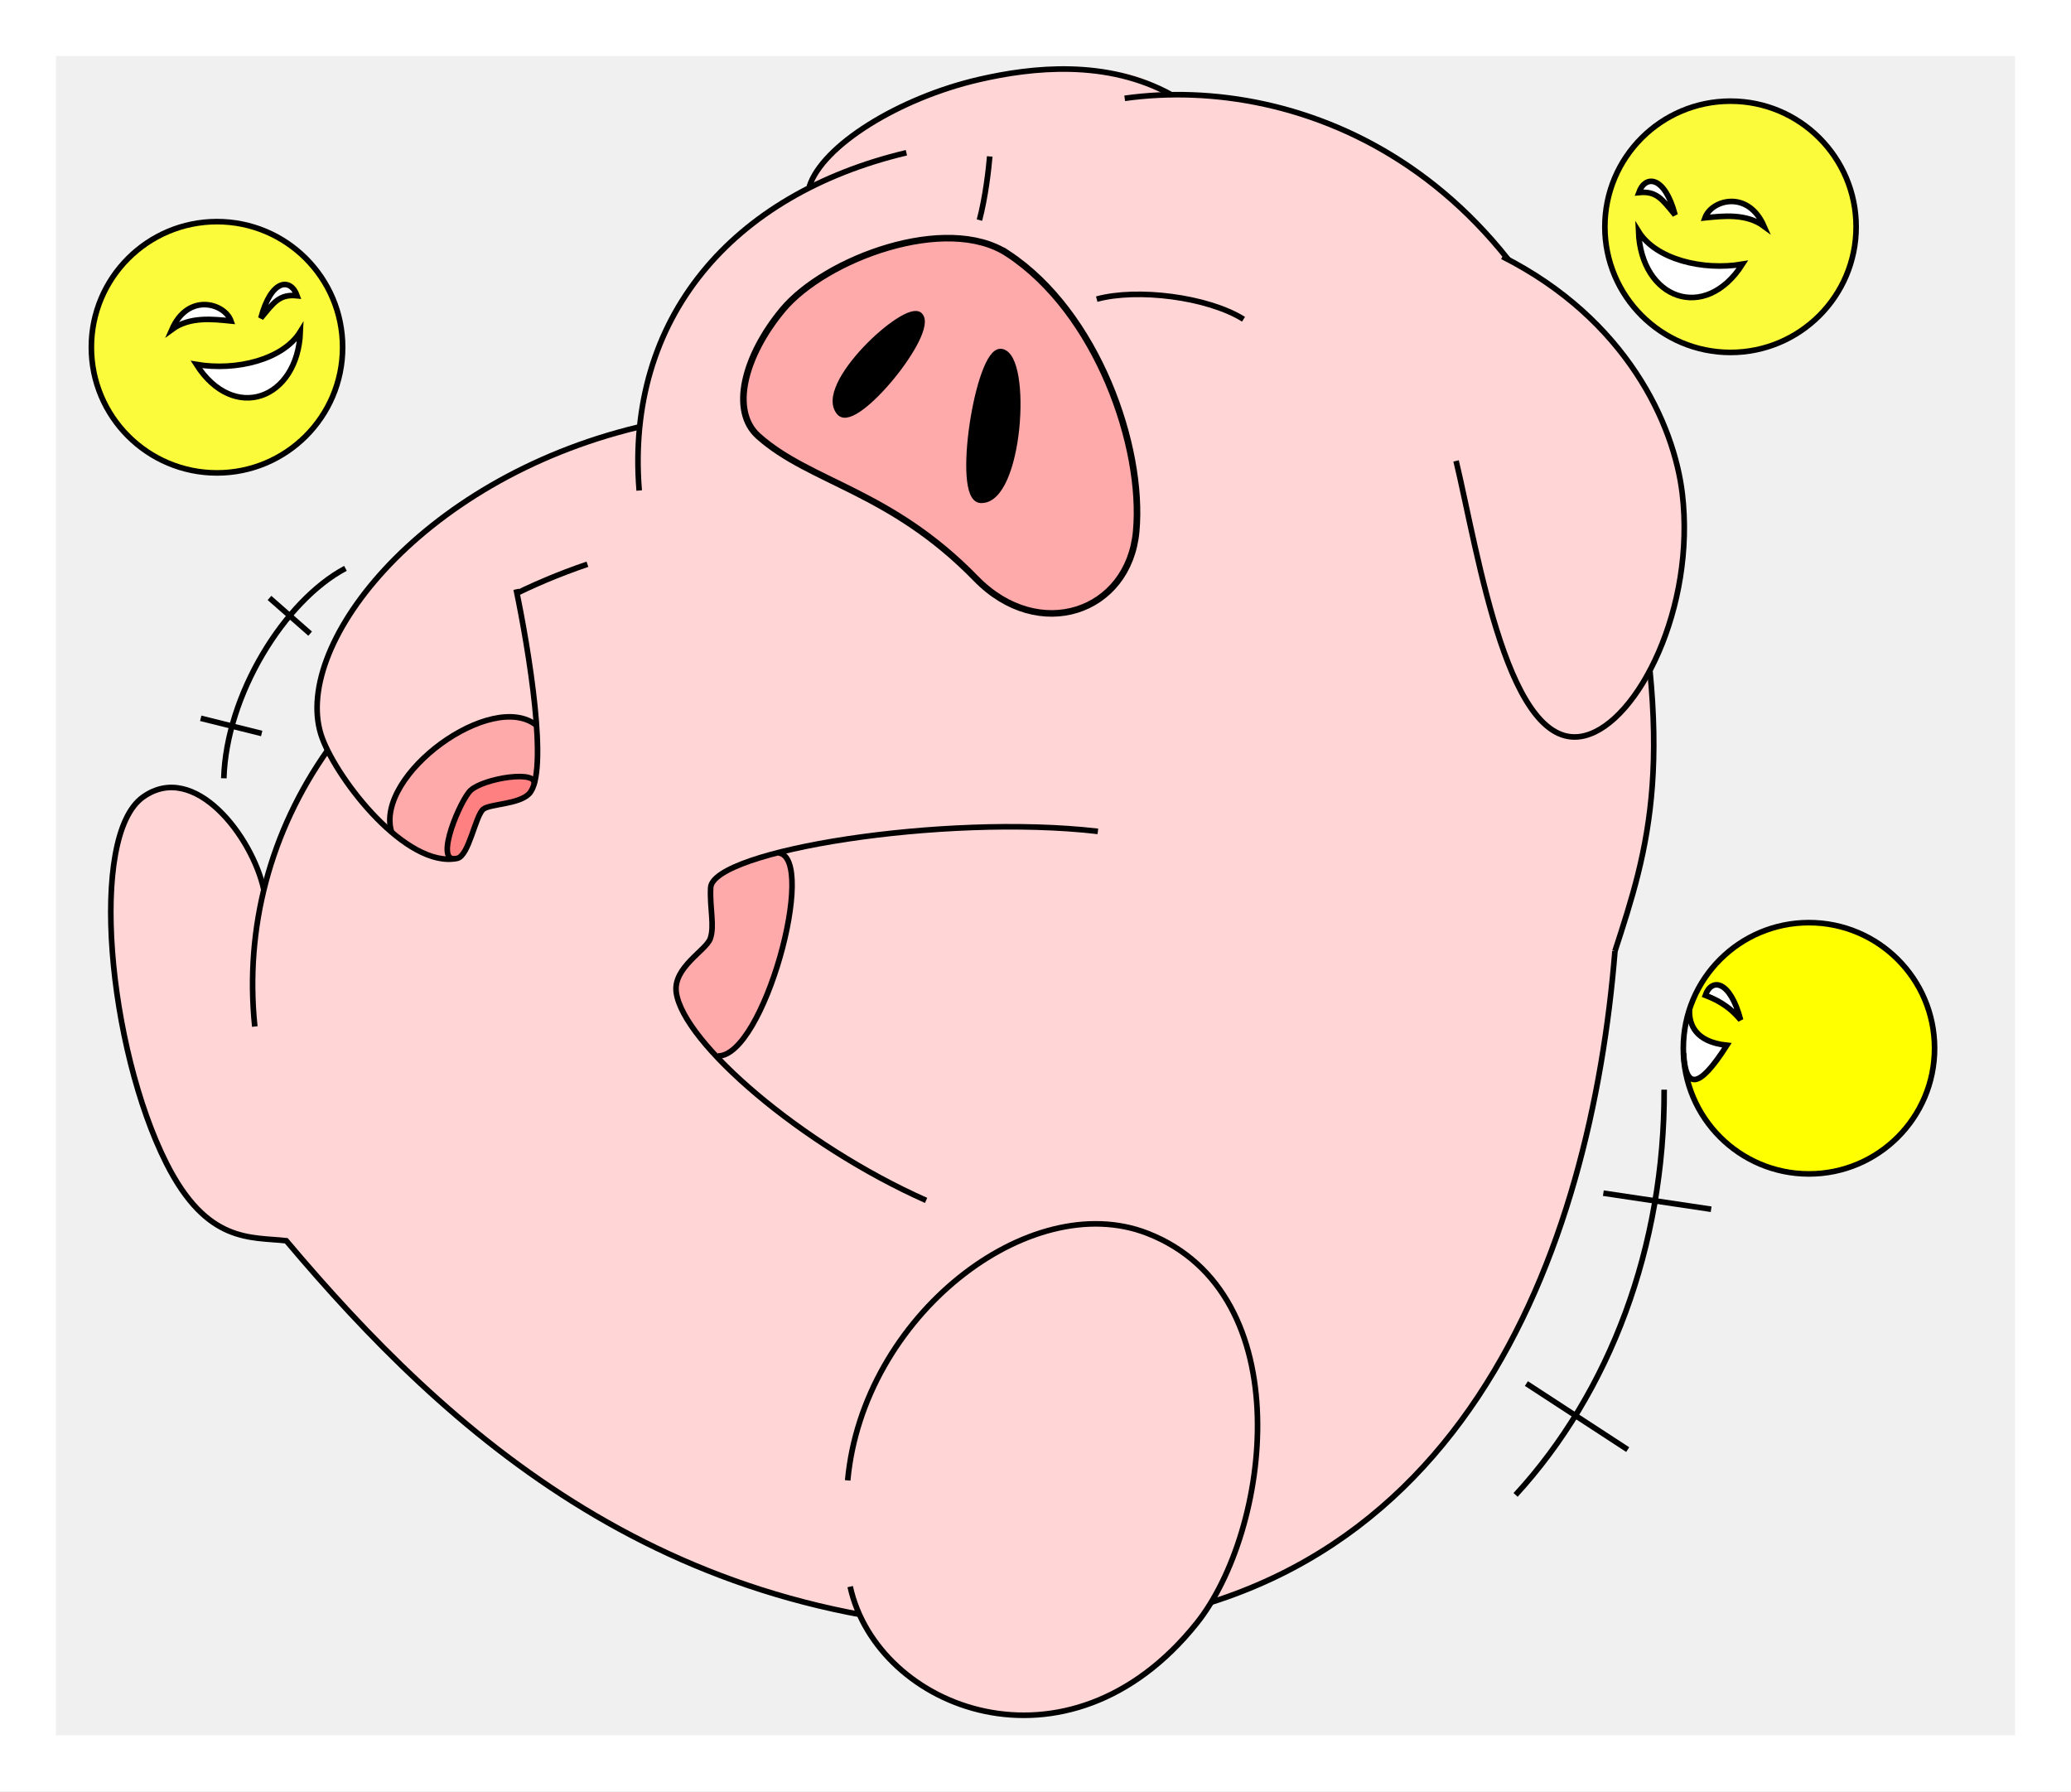
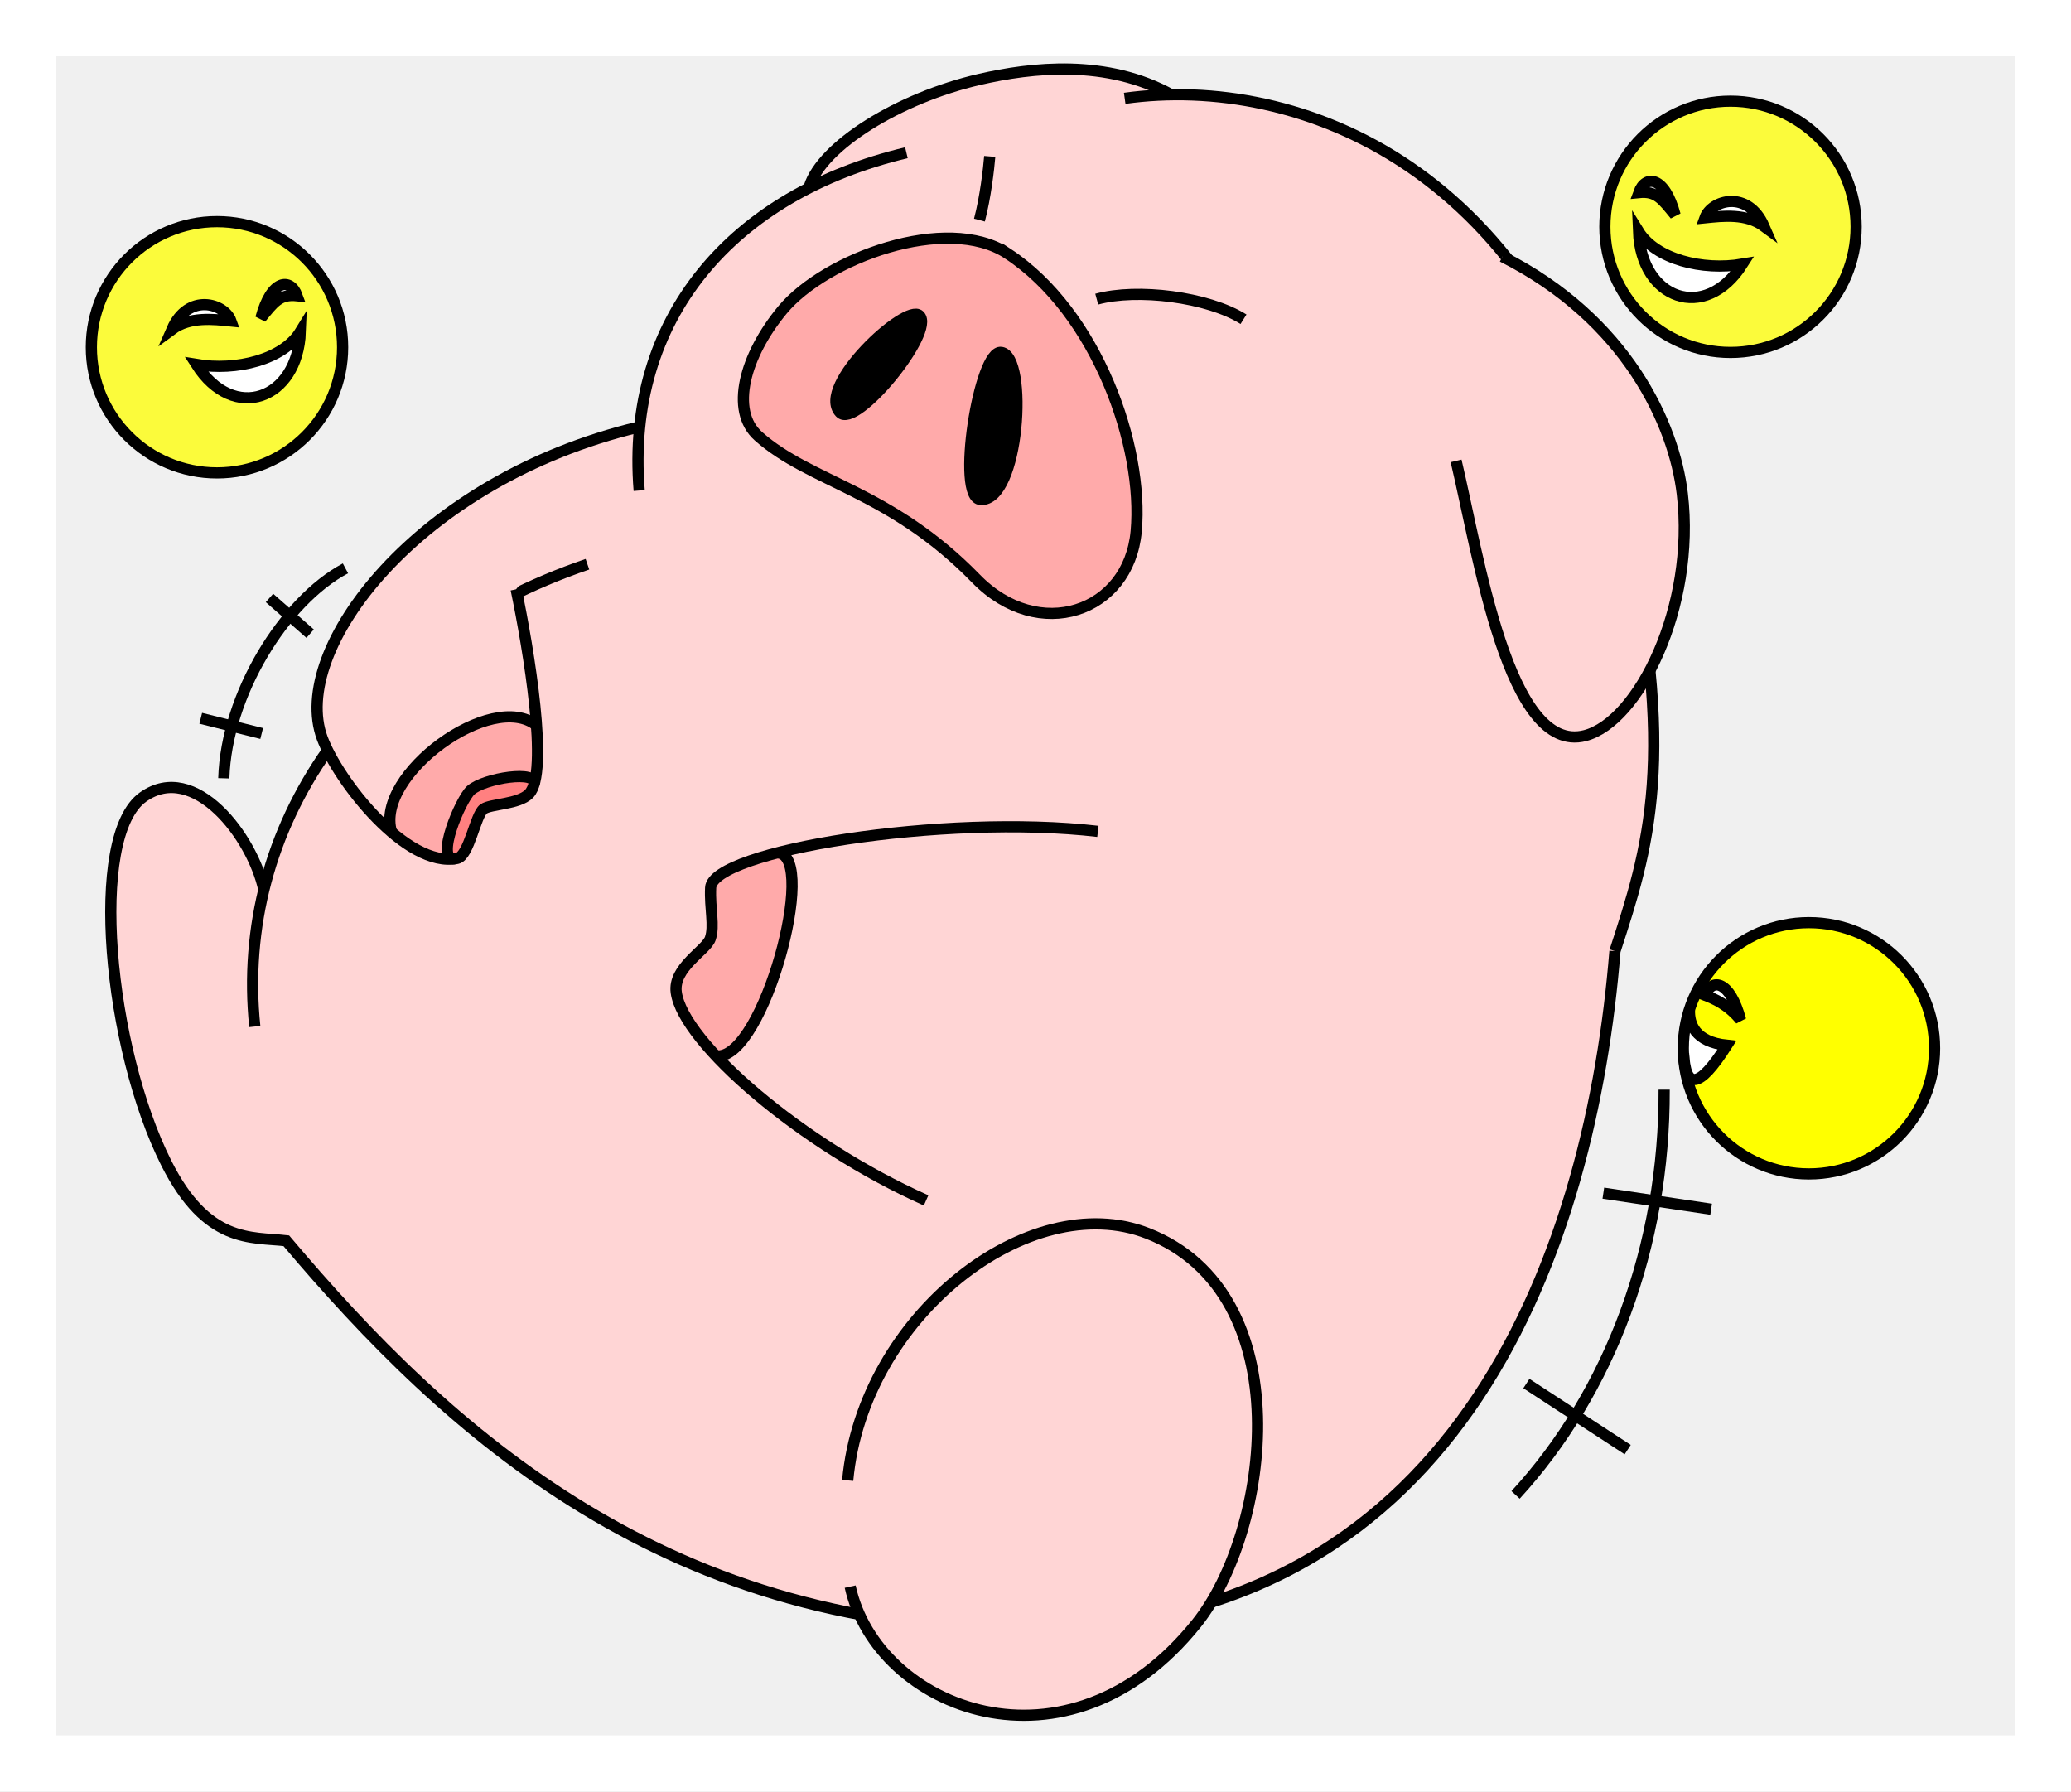
<svg xmlns="http://www.w3.org/2000/svg" xmlns:xlink="http://www.w3.org/1999/xlink" width="370" height="320" id="svg2" version="1.1" enable-background="new">
  <defs id="defs4">
    <linearGradient id="linearGradient12499-5-3">
      <stop id="stop12501-0-8" offset="0" style="stop-color:#ffd5d5;stop-opacity:1;" />
      <stop id="stop12503-9-9" offset="1" style="stop-color:#ffd5d5;stop-opacity:0;" />
    </linearGradient>
    <linearGradient id="linearGradient12499-5">
      <stop id="stop12501-0" offset="0" style="stop-color:#ffd5d5;stop-opacity:1;" />
      <stop id="stop12503-9" offset="1" style="stop-color:#ffd5d5;stop-opacity:0;" />
    </linearGradient>
    <linearGradient id="linearGradient12499-8">
      <stop id="stop12501-6" offset="0" style="stop-color:#ffd5d5;stop-opacity:1;" />
      <stop id="stop12503-0" offset="1" style="stop-color:#ffd5d5;stop-opacity:0;" />
    </linearGradient>
    <linearGradient gradientTransform="translate(0,-7)" gradientUnits="userSpaceOnUse" y2="78.526" x2="178.782" y1="135.026" x1="175.86" id="linearGradient12505-2" xlink:href="#linearGradient12499-8" />
    <linearGradient id="linearGradient12499-9">
      <stop id="stop12501-8" offset="0" style="stop-color:#ffd5d5;stop-opacity:1;" />
      <stop id="stop12503-6" offset="1" style="stop-color:#ffd5d5;stop-opacity:0;" />
    </linearGradient>
    <linearGradient gradientTransform="translate(0,-7)" gradientUnits="userSpaceOnUse" y2="78.526" x2="178.782" y1="135.026" x1="175.86" id="linearGradient12505-1" xlink:href="#linearGradient12499-9" />
    <linearGradient id="linearGradient12499">
      <stop id="stop12501" offset="0" style="stop-color:#ffd5d5;stop-opacity:1;" />
      <stop id="stop12503" offset="1" style="stop-color:#ffd5d5;stop-opacity:0;" />
    </linearGradient>
    <linearGradient xlink:href="#linearGradient12499" id="linearGradient4842" gradientUnits="userSpaceOnUse" gradientTransform="matrix(0.9832367,-0.1823339,0.1823339,0.9832367,74.73669,42.60225)" x1="175.86" y1="135.026" x2="180.123" y2="104.201" />
    <linearGradient xlink:href="#linearGradient12499-5" id="linearGradient4848" gradientUnits="userSpaceOnUse" gradientTransform="matrix(0.9958606,-0.09089341,0.09089341,0.9958606,90.23407,51.0497)" x1="184.389" y1="140.775" x2="178.004" y2="106.502" />
    <linearGradient xlink:href="#linearGradient12499-5-3" id="linearGradient4854" gradientUnits="userSpaceOnUse" gradientTransform="matrix(0.9985031,0.05469451,-0.05469451,0.9985031,114.0699,56.17685)" x1="186.741" y1="139.741" x2="168.636" y2="87.226" />
  </defs>
  <g id="layer2" style="display:none">
    <path style="fill:none;stroke:#0000ff;stroke-width:1px;stroke-linecap:butt;stroke-linejoin:miter;stroke-opacity:1" d="M 10,310 360,10" id="path3025" />
    <path style="fill:none;stroke:#0000ff;stroke-width:1px;stroke-linecap:butt;stroke-linejoin:miter;stroke-opacity:1" d="M 10,10 360,310" id="path3027" />
    <path style="fill:none;stroke:#ff0000;stroke-width:1px;stroke-linecap:butt;stroke-linejoin:miter;stroke-opacity:1;display:inline" d="m 10,0 0,320" id="path3006" />
    <path style="fill:none;stroke:#ff0000;stroke-width:1px;stroke-linecap:butt;stroke-linejoin:miter;stroke-opacity:1;display:inline" d="m 360,0 0,320" id="path3010" />
    <path style="fill:none;stroke:#ff0000;stroke-width:1px;stroke-linecap:butt;stroke-linejoin:miter;stroke-opacity:1;display:inline" d="M 0,10 370,10" id="path3016" />
    <path transform="translate(84.7158,27.7117)" style="fill:none;stroke:#ff0000;stroke-width:1px;stroke-linecap:butt;stroke-linejoin:miter;stroke-opacity:1;display:inline" d="m -84.716,282.288 370,0" id="path3018" />
  </g>
  <g id="layer11" style="display:inline">
    <g style="display:none" id="g3163" transform="translate(84.22787,28.08818)">
      <path style="fill:none;stroke:#ff6600;stroke-width:1.271px;stroke-linecap:butt;stroke-linejoin:miter;stroke-opacity:1;display:inline" d="m 94.661,34.861 c -3.971,-0.633 -8.189,26.039 -3.693,26.28 6.927,0.372 8.56,-25.505 3.693,-26.28 z" id="path5360" />
      <path style="fill:none;stroke:#ff6600;stroke-width:1.162px;stroke-linecap:butt;stroke-linejoin:miter;stroke-opacity:1;display:inline" d="m 80.04,28.277 c -2.32,-2.279 -18.551,12.621 -14.194,17.327 2.81,3.034 17.082,-14.489 14.194,-17.327 z" id="path5362" />
      <path style="fill:none;stroke:#ff6600;stroke-width:1px;stroke-linecap:butt;stroke-linejoin:miter;stroke-opacity:1;display:inline" d="m 77.709,-0.801 c -31.151,7.406 -50.228,29.619 -47.739,60.34" id="path5456" />
      <path style="fill:none;stroke:#ff6600;stroke-width:1px;stroke-linecap:butt;stroke-linejoin:miter;stroke-opacity:1;display:inline" d="m 116.709,-10.523 c 26.824,-2.598 50.177,8.137 68.053,28.508" id="path5458" />
      <path style="fill:none;stroke:#ff6600;stroke-width:1.172px;stroke-linecap:butt;stroke-linejoin:miter;stroke-opacity:1;display:inline" d="m 95.8,17.214 c 16.026,10.527 24.34,34.507 22.963,49.599 -1.324,14.511 -17.391,20.008 -28.638,8.453 -15.314,-15.735 -29.545,-17.123 -38.872,-25.442 -5.098,-4.548 -2.47,-14.38 4.32,-22.556 7.63,-9.188 29.3,-17.231 40.227,-10.053 z" id="path5460" />
      <path style="fill:none;stroke:#ff6600;stroke-width:1px;stroke-linecap:butt;stroke-linejoin:miter;stroke-opacity:1;display:inline" d="m 137.937,28.94 c -6.421,-4.013 -19.012,-5.567 -26.225,-3.59" id="path5462" />
      <path style="fill:none;stroke:#ff6600;stroke-width:1px;stroke-linecap:butt;stroke-linejoin:miter;stroke-opacity:1;display:inline" d="m 90.756,11.232 c 1.084,-4.103 1.655,-9.14 1.84,-11.379" id="path5464" />
      <path style="fill:none;stroke:#ff6600;stroke-width:1px;stroke-linecap:butt;stroke-linejoin:miter;stroke-opacity:1;display:inline" d="m -22.221,108.346 c -12.903,15.185 -19.617,43.117 -12.327,66.018" id="path5466" />
      <path style="fill:none;stroke:#ff6600;stroke-width:1px;stroke-linecap:butt;stroke-linejoin:miter;stroke-opacity:1;display:inline" d="m 124.066,-10.824 c -10.849,-7.059 -23.948,-5.233 -33.331,-3.074 -14.399,3.313 -34.14,11.944 -30.38,19.152" id="path5468" />
      <path style="fill:none;stroke:#ff6600;stroke-width:1px;stroke-linecap:butt;stroke-linejoin:miter;stroke-opacity:1;display:inline" d="m 182.221,17.899 c 24.84,-0.899 35.577,22.487 37.047,34.844 2.408,20.241 -10.779,48.138 -20.331,50.583 -13.665,3.498 -16.537,-31.138 -20.572,-48.101" id="path5470" />
      <path style="fill:none;stroke:#ff6600;stroke-width:1px;stroke-linecap:butt;stroke-linejoin:miter;stroke-opacity:1;display:inline" d="m 212.418,87.331 c 0.676,13.116 -2.178,36.2 -8.122,54.493 -4.225,52.381 -33.005,106.052 -76.775,124.745" id="path5472" />
      <path style="fill:none;stroke:#ff6600;stroke-width:1px;stroke-linecap:butt;stroke-linejoin:miter;stroke-opacity:1;display:inline" d="m 29.847,48.205 c -36.475,9.504 -59.25,40.801 -53.389,56.601 2.841,7.659 12.713,25.426 17.522,22.182 1.536,-1.036 3.258,-7.747 4.711,-8.82 1.241,-0.917 6.284,-0.838 8.126,-2.706 3.643,-3.694 4.234,-24.268 2.035,-34.809" id="path5474" />
      <path style="fill:none;stroke:#ff6600;stroke-width:1px;stroke-linecap:butt;stroke-linejoin:miter;stroke-opacity:1;display:inline" d="m 22.801,74.787 c -5.534,1.947 -9.404,4.612 -13.351,7.902" id="path5476" />
      <path style="fill:none;stroke:#ff6600;stroke-width:1px;stroke-linecap:butt;stroke-linejoin:miter;stroke-opacity:1;display:inline" d="m 115.35,117.977 c -27.495,-3.192 -68.871,3.468 -69.182,10.066 -0.177,3.753 0.735,6.788 -0.068,9.091 -0.736,2.109 -6.691,5.159 -6.078,9.614 1.238,8.991 22.343,27.235 44.636,37.153" id="path5478" />
      <path style="fill:none;stroke:#ff6600;stroke-width:1px;stroke-linecap:butt;stroke-linejoin:miter;stroke-opacity:1;display:inline" d="m -36.904,143.001 c -1.545,-7.76 -13.679,-26.956 -22.991,-20.617 -7.385,5.027 3.47,58.585 9.795,68.588 3.987,6.306 12.654,8.242 18.98,8.963 28.656,33.975 57.947,51.226 103.865,62.741 4.989,13.231 13.305,17.628 17.926,18.98 13.76,4.027 29.57,-7.398 35.431,-13.527 14.545,-15.21 22.192,-65.149 -5.32,-75.895 -21.111,-8.245 -54.293,24.076 -53.074,51.002" id="path5480" />
      <path style="fill:none;stroke:#ff6600;stroke-width:1px;stroke-linecap:butt;stroke-linejoin:miter;stroke-opacity:1;display:inline" d="m 58.306,121.825 c 6.99,0.891 -2.665,36.468 -10.862,36.271" id="path5764" />
      <path style="fill:none;stroke:#ff6600;stroke-width:1px;stroke-linecap:butt;stroke-linejoin:miter;stroke-opacity:1;display:inline" d="m 9.684,103.052 c -7.977,-6.424 -27.098,8.107 -24.677,17.631" id="path5840" />
      <path style="fill:none;stroke:#ff6600;stroke-width:1px;stroke-linecap:butt;stroke-linejoin:miter;stroke-opacity:1;display:inline" d="m 7.635,114.314 c 0.878,-2.709 -8.834,-1.14 -11.227,1.022 -1.808,1.634 -6.493,12.269 -2.899,11.927" id="path5842" />
    </g>
-     <g transform="translate(84.22787,28.08818)" id="g4247" style="display:inline">
+     <g transform="translate(84.22787,28.08818)" id="g4247" style="stroke-width:2;display:inline">
      <path style="fill:#ffd5d5;stroke:none;display:inline" d="m -25.677,105.936 c -4.716,6.375 -9.655,14.559 -11.419,24.83 -3.666,-10.664 -12.371,-23.058 -21.554,-16.534 -9.836,6.988 -6.179,44.863 4.155,65.4 7.266,14.44 15.105,13.146 21.432,13.867 28.656,33.975 68.44,70.711 135.122,69.329 75.349,-1.561 98.031,-68.684 102.256,-121.065 5.944,-18.294 11.356,-34.667 1.456,-78.2 -14.085,-61.94 -56.235,-75.675 -80.894,-74.768 -7.387,-6.69 -24.741,-4.914 -34.123,-2.755 -14.399,3.313 -29.874,12.672 -30.315,19.404 C 39.804,16.935 32.803,29.831 30.081,48.142 c -54.546,14.428 -61.695,51.515 -55.758,57.795 z" id="path4470" />
-       <path id="path4273" d="M 20.721,72.707 C -20.084,86.601 -42.375,119.805 -38.708,155.293" style="fill:#ffd5d5;stroke:#000000;stroke-width:1px;stroke-linecap:butt;stroke-linejoin:miter;stroke-opacity:1;display:inline" />
+       <path id="path4273" d="M 20.721,72.707 C -20.084,86.601 -42.375,119.805 -38.708,155.293" style="fill:#ffd5d5;stroke:#000000;stroke-width:2;stroke-linecap:butt;stroke-linejoin:miter;stroke-opacity:1;display:inline" />
      <path id="path4271-7" d="m 29.795,48.26 c -39.596,9.504 -62.371,39.76 -56.51,55.56 2.841,7.659 14.446,22.479 24.11,21.489 1.843,-0.189 3.258,-7.747 4.711,-8.82 1.241,-0.917 6.284,-0.838 8.126,-2.706 3.643,-3.694 -0.1,-26.002 -2.3,-36.543 z" style="fill:#ffd5d5;stroke:none;display:inline" />
      <path id="path4281-7-5" d="m -14.264,120.572 c 1.671,2.091 6.288,5.103 11.723,4.664 1.846,-0.149 3.258,-7.747 4.711,-8.82 1.241,-0.917 6.266,-0.855 8.126,-2.706 2.417,-2.406 1.8,-9.544 1.241,-12.371 -9.218,-5.646 -28.216,9.577 -25.801,19.232 z" style="fill:#ffaaaa;stroke:none;display:inline" />
      <path id="path4281-7-5-6" d="m 2.225,116.364 c 1.241,-0.917 6.801,-0.479 8.535,-3.54 1.859,-3.28 -8.425,-1.974 -10.818,0.188 -1.808,1.634 -6.495,12.235 -2.664,12.049 2.077,-0.1 3.494,-7.624 4.946,-8.697 z" style="fill:#ff8080;stroke:none;display:inline" />
-       <path id="path4271" d="m 29.847,48.205 c -39.596,9.504 -62.371,39.76 -56.51,55.56 2.841,7.659 15.063,23.31 24.11,21.489 2.125,-0.428 3.258,-7.747 4.711,-8.82 1.241,-0.917 6.284,-0.838 8.126,-2.706 3.643,-3.694 -0.1,-26.002 -2.3,-36.543" style="fill:none;stroke:#000000;stroke-width:1px;stroke-linecap:butt;stroke-linejoin:miter;stroke-opacity:1;display:inline" />
-       <path id="path4281" d="m 11.633,101.502 c -7.977,-6.424 -28.876,8.789 -25.933,18.957" style="fill:none;stroke:#000000;stroke-width:1px;stroke-linecap:butt;stroke-linejoin:miter;stroke-opacity:1;display:inline" />
-       <path id="path4283" d="m 11.164,112.076 c 0.878,-2.709 -8.896,-1.155 -11.288,1.007 -1.808,1.634 -6.463,12.591 -2.869,12.248" style="fill:none;stroke:#000000;stroke-width:1px;stroke-linecap:butt;stroke-linejoin:miter;stroke-opacity:1;display:inline" />
+       <path id="path4271" d="m 29.847,48.205 c -39.596,9.504 -62.371,39.76 -56.51,55.56 2.841,7.659 15.063,23.31 24.11,21.489 2.125,-0.428 3.258,-7.747 4.711,-8.82 1.241,-0.917 6.284,-0.838 8.126,-2.706 3.643,-3.694 -0.1,-26.002 -2.3,-36.543" style="fill:none;stroke:#000000;stroke-width:2;stroke-linecap:butt;stroke-linejoin:miter;stroke-opacity:1;display:inline" />
+       <path id="path4281" d="m 11.633,101.502 c -7.977,-6.424 -28.876,8.789 -25.933,18.957" style="fill:none;stroke:#000000;stroke-width:2;stroke-linecap:butt;stroke-linejoin:miter;stroke-opacity:1;display:inline" />
+       <path id="path4283" d="m 11.164,112.076 c 0.878,-2.709 -8.896,-1.155 -11.288,1.007 -1.808,1.634 -6.463,12.591 -2.869,12.248" style="fill:none;stroke:#000000;stroke-width:2;stroke-linecap:butt;stroke-linejoin:miter;stroke-opacity:1;display:inline" />
    </g>
-     <path id="path4472" d="m 161.936,27.287 c -31.151,7.406 -50.228,29.619 -47.739,60.34" style="fill:none;stroke:#000000;stroke-width:1px;stroke-linecap:butt;stroke-linejoin:miter;stroke-opacity:1;display:inline" />
-     <path id="path4474" d="m 180.028,45.302 c 16.026,10.527 24.34,34.507 22.963,49.599 -1.324,14.511 -17.391,20.008 -28.638,8.453 -15.314,-15.735 -29.545,-17.123 -38.872,-25.442 -5.098,-4.548 -2.47,-14.38 4.32,-22.556 7.63,-9.188 29.3,-17.231 40.227,-10.053 z" style="fill:#ffaaaa;stroke:#000000;stroke-width:1.172px;stroke-linecap:butt;stroke-linejoin:miter;stroke-opacity:1;display:inline" />
-     <path id="path4476" d="m 222.165,57.029 c -6.421,-4.013 -19.012,-5.567 -26.225,-3.59" style="fill:none;stroke:#000000;stroke-width:1px;stroke-linecap:butt;stroke-linejoin:miter;stroke-opacity:1;display:inline" />
-     <path id="path4478" d="m 174.984,39.32 c 1.084,-4.104 1.655,-9.14 1.84,-11.379" style="fill:none;stroke:#000000;stroke-width:1px;stroke-linecap:butt;stroke-linejoin:miter;stroke-opacity:1;display:inline" />
-     <path id="path4480" d="m 209.36,16.968 c -11.629,-6.452 -25.014,-4.937 -34.397,-2.778 -14.399,3.313 -28.088,11.85 -30.38,19.152" style="fill:none;stroke:#000000;stroke-width:1px;stroke-linecap:butt;stroke-linejoin:miter;stroke-opacity:1;display:inline" />
+     <path id="path4472" d="m 161.936,27.287 c -31.151,7.406 -50.228,29.619 -47.739,60.34" style="fill:none;stroke:#000000;stroke-width:2;stroke-linecap:butt;stroke-linejoin:miter;stroke-opacity:1;display:inline" />
+     <path id="path4474" d="m 180.028,45.302 c 16.026,10.527 24.34,34.507 22.963,49.599 -1.324,14.511 -17.391,20.008 -28.638,8.453 -15.314,-15.735 -29.545,-17.123 -38.872,-25.442 -5.098,-4.548 -2.47,-14.38 4.32,-22.556 7.63,-9.188 29.3,-17.231 40.227,-10.053 z" style="fill:#ffaaaa;stroke:#000000;stroke-width:2;stroke-linecap:butt;stroke-linejoin:miter;stroke-opacity:1;display:inline" />
+     <path id="path4476" d="m 222.165,57.029 c -6.421,-4.013 -19.012,-5.567 -26.225,-3.59" style="fill:none;stroke:#000000;stroke-width:2;stroke-linecap:butt;stroke-linejoin:miter;stroke-opacity:1;display:inline" />
+     <path id="path4478" d="m 174.984,39.32 c 1.084,-4.104 1.655,-9.14 1.84,-11.379" style="fill:none;stroke:#000000;stroke-width:2;stroke-linecap:butt;stroke-linejoin:miter;stroke-opacity:1;display:inline" />
+     <path id="path4480" d="m 209.36,16.968 c -11.629,-6.452 -25.014,-4.937 -34.397,-2.778 -14.399,3.313 -28.088,11.85 -30.38,19.152" style="fill:none;stroke:#000000;stroke-width:2;stroke-linecap:butt;stroke-linejoin:miter;stroke-opacity:1;display:inline" />
    <path style="fill:#ffaaaa;stroke:none;display:inline" d="m 120.794,177.411 c -0.696,-4.442 5.342,-7.504 6.078,-9.614 0.803,-2.303 -0.493,-5.376 0.068,-9.091 0.571,-3.781 8.907,-5.647 12.214,-6.426 6.988,1.514 -2.337,35.528 -11.041,36.444 -2.689,-2.13 -6.644,-7.004 -7.319,-11.313 z" id="path4275-5" />
-     <path id="path4486" d="m 196.146,148.517 c -27.495,-3.192 -68.871,3.468 -69.182,10.066 -0.177,3.753 0.735,6.788 -0.068,9.091 -0.736,2.109 -6.691,5.159 -6.078,9.614 1.238,8.991 22.343,27.235 44.636,37.153" style="fill:none;stroke:#000000;stroke-width:1px;stroke-linecap:butt;stroke-linejoin:miter;stroke-opacity:1;display:inline" />
-     <path id="path4488" d="m 47.141,158.963 c -2.036,-9.477 -12.4,-23.106 -21.582,-16.582 -9.836,6.988 -6.179,44.863 4.155,65.4 7.266,14.44 15.105,13.146 21.432,13.867 28.656,33.975 68.44,70.711 135.122,69.329 75.349,-1.561 98.031,-68.684 102.256,-121.065 m 0,0 c 5.944,-18.294 11.356,-34.667 1.456,-78.2 -14.085,-61.94 -58.059,-78.48 -89.044,-74.148" style="fill:none;stroke:#000000;stroke-width:1px;stroke-linecap:butt;stroke-linejoin:miter;stroke-opacity:1;display:inline" />
-     <path id="path4490" d="m 139.101,152.365 c 6.99,0.891 -2.665,36.468 -10.862,36.271" style="fill:none;stroke:#000000;stroke-width:1px;stroke-linecap:butt;stroke-linejoin:miter;stroke-opacity:1;display:inline" />
-     <path id="path4504" d="m 268.416,45.835 c 22.239,11.227 30.668,29.995 32.138,42.352 2.408,20.241 -7.837,40.783 -17.389,43.228 -13.665,3.498 -18.989,-32.119 -23.024,-49.082" style="fill:#ffd5d5;stroke:#000000;stroke-width:1px;stroke-linecap:butt;stroke-linejoin:miter;stroke-opacity:1;display:inline" />
-     <path id="path4506" d="m 178.889,62.95 c -3.971,-0.633 -8.189,26.039 -3.693,26.28 6.927,0.372 8.56,-25.505 3.693,-26.28 z" style="fill:#000000;stroke:#000000;stroke-width:1.271px;stroke-linecap:butt;stroke-linejoin:miter;stroke-opacity:1;display:inline" />
-     <path id="path4508" d="m 164.268,56.365 c -2.32,-2.279 -18.551,12.621 -14.194,17.327 2.81,3.034 17.082,-14.489 14.194,-17.327 z" style="fill:#000000;stroke:#000000;stroke-width:1.162px;stroke-linecap:butt;stroke-linejoin:miter;stroke-opacity:1;display:inline" />
-     <path style="fill:#ffd5d5;stroke:#000000;stroke-width:1px;stroke-linecap:butt;stroke-linejoin:miter;stroke-opacity:1;display:inline" d="m 151.891,283.433 c 4.782,21.855 38.88,35.356 61.907,6.543 13.138,-16.44 18.725,-58.907 -8.788,-69.653 -21.111,-8.245 -50.86,14.759 -53.564,44.137" id="path4694" />
+     <path id="path4486" d="m 196.146,148.517 c -27.495,-3.192 -68.871,3.468 -69.182,10.066 -0.177,3.753 0.735,6.788 -0.068,9.091 -0.736,2.109 -6.691,5.159 -6.078,9.614 1.238,8.991 22.343,27.235 44.636,37.153" style="fill:none;stroke:#000000;stroke-width:2;stroke-linecap:butt;stroke-linejoin:miter;stroke-opacity:1;display:inline" />
+     <path id="path4488" d="m 47.141,158.963 c -2.036,-9.477 -12.4,-23.106 -21.582,-16.582 -9.836,6.988 -6.179,44.863 4.155,65.4 7.266,14.44 15.105,13.146 21.432,13.867 28.656,33.975 68.44,70.711 135.122,69.329 75.349,-1.561 98.031,-68.684 102.256,-121.065 m 0,0 c 5.944,-18.294 11.356,-34.667 1.456,-78.2 -14.085,-61.94 -58.059,-78.48 -89.044,-74.148" style="fill:none;stroke:#000000;stroke-width:2;stroke-linecap:butt;stroke-linejoin:miter;stroke-opacity:1;display:inline" />
+     <path id="path4490" d="m 139.101,152.365 c 6.99,0.891 -2.665,36.468 -10.862,36.271" style="fill:none;stroke:#000000;stroke-width:2;stroke-linecap:butt;stroke-linejoin:miter;stroke-opacity:1;display:inline" />
+     <path id="path4504" d="m 268.416,45.835 c 22.239,11.227 30.668,29.995 32.138,42.352 2.408,20.241 -7.837,40.783 -17.389,43.228 -13.665,3.498 -18.989,-32.119 -23.024,-49.082" style="fill:#ffd5d5;stroke:#000000;stroke-width:2;stroke-linecap:butt;stroke-linejoin:miter;stroke-opacity:1;display:inline" />
+     <path id="path4506" d="m 178.889,62.95 c -3.971,-0.633 -8.189,26.039 -3.693,26.28 6.927,0.372 8.56,-25.505 3.693,-26.28 z" style="fill:#000000;stroke:#000000;stroke-width:2;stroke-linecap:butt;stroke-linejoin:miter;stroke-opacity:1;display:inline" />
+     <path id="path4508" d="m 164.268,56.365 c -2.32,-2.279 -18.551,12.621 -14.194,17.327 2.81,3.034 17.082,-14.489 14.194,-17.327 z" style="fill:#000000;stroke:#000000;stroke-width:2;stroke-linecap:butt;stroke-linejoin:miter;stroke-opacity:1;display:inline" />
+     <path style="fill:#ffd5d5;stroke:#000000;stroke-width:2;stroke-linecap:butt;stroke-linejoin:miter;stroke-opacity:1;display:inline" d="m 151.891,283.433 c 4.782,21.855 38.88,35.356 61.907,6.543 13.138,-16.44 18.725,-58.907 -8.788,-69.653 -21.111,-8.245 -50.86,14.759 -53.564,44.137" id="path4694" />
    <g transform="translate(84.22787,28.08818)" id="g4678" style="display:none">
      <path id="path4698" d="m 93.476,534.766 c -0.614,-4.454 5.342,-7.504 6.078,-9.614 0.803,-2.303 -0.109,-5.338 0.068,-9.091 0.311,-6.598 41.687,-13.258 40.66,-8.142 -21.532,2.815 -31.187,38.392 -20.777,51.097 -3.686,2.984 -24.791,-15.26 -26.029,-24.251 z" style="fill:none;stroke:#000000;stroke-width:1px;stroke-linecap:butt;stroke-linejoin:miter;stroke-opacity:1;display:inline" />
      <path id="path4700" d="m -9.909,468.034 c -39.596,9.504 -62.371,39.76 -56.51,55.56 2.841,7.659 14.446,22.479 24.11,21.489 1.843,-0.189 3.258,-7.747 4.711,-8.82 1.241,-0.917 6.284,-0.838 8.126,-2.706 3.643,-3.694 -0.1,-26.002 -2.3,-36.543" style="fill:none;stroke:#000000;stroke-width:1px;stroke-linecap:butt;stroke-linejoin:miter;stroke-opacity:1;display:inline" />
      <path id="path4702" d="m -28.858,521.147 c -7.977,-6.424 -27.098,8.107 -24.677,17.631" style="fill:none;stroke:#000000;stroke-width:1px;stroke-linecap:butt;stroke-linejoin:miter;stroke-opacity:1;display:inline" />
      <path id="path4704" d="m -28.653,531.889 c 0.878,-2.709 -8.834,-1.14 -11.227,1.022 -1.808,1.634 -6.493,12.269 -2.899,11.927" style="fill:none;stroke:#000000;stroke-width:1px;stroke-linecap:butt;stroke-linejoin:miter;stroke-opacity:1;display:inline" />
    </g>
  </g>
-   <g id="layer16">
+   <g id="layer16" style="display:inline">
    <path transform="matrix(-1,0,0,1,362.0527,125.3318)" style="fill:#ffff00;stroke:none" id="path20532-8-7" d="m 61.212,62.036 a 22.444,22.444 0 1 1 -44.889,0 22.444,22.444 0 1 1 44.889,0 z" />
-     <path style="fill:#ffff00;fill-opacity:0.753;stroke:#000000" id="path20532" d="m 61.212,62.036 a 22.444,22.444 0 1 1 -44.889,0 22.444,22.444 0 1 1 44.889,0 z" />
-     <path style="fill:#ffffff;stroke:#000000;stroke-width:1px;stroke-linecap:butt;stroke-linejoin:miter;stroke-opacity:1" d="m 30.711,58.857 c 3.179,-2.353 7.378,-1.836 10.557,-1.514 -1.139,-3.194 -7.67,-5.108 -10.557,1.514 z" id="path20534" />
-     <path style="fill:#ffffff;stroke:#000000;stroke-width:1px;stroke-linecap:butt;stroke-linejoin:miter;stroke-opacity:1" d="m 46.606,56.822 c 2.305,-2.79 3.298,-4.314 6.477,-3.991 -1.139,-3.194 -4.609,-3.068 -6.477,3.991 z" id="path20534-8" />
-     <path style="fill:#ffffff;stroke:#000000;stroke-width:1px;stroke-linecap:butt;stroke-linejoin:miter;stroke-opacity:1" d="m 35.082,65.105 c 6.677,10.473 18.106,6.283 18.576,-5.853 -3.051,4.961 -11.402,7.066 -18.576,5.853 z" id="path20534-4" />
-     <path style="fill:none;stroke:#000000;stroke-width:1px;stroke-linecap:butt;stroke-linejoin:miter;stroke-opacity:1" d="m 39.986,139.035 c 0.447,-14.867 10.767,-31.668 21.731,-37.506" id="path20572" />
-     <path style="fill:none;stroke:#000000;stroke-width:1px;stroke-linecap:butt;stroke-linejoin:miter;stroke-opacity:1" d="m 48.145,106.817 7.264,6.379" id="path20574" />
-     <path style="fill:none;stroke:#000000;stroke-width:1px;stroke-linecap:butt;stroke-linejoin:miter;stroke-opacity:1" d="m 35.863,128.317 10.889,2.715" id="path20576" />
-     <path style="fill:none;stroke:#000000;stroke-width:1px;stroke-linecap:butt;stroke-linejoin:miter;stroke-opacity:1" d="m 297.315,194.661 c 0.102,27.967 -9.687,54.042 -26.546,72.388" id="path20578" />
-     <path style="fill:none;stroke:#000000;stroke-width:1px;stroke-linecap:butt;stroke-linejoin:miter;stroke-opacity:1" d="m 286.45,213.146 19.259,2.873" id="path20580" />
-     <path style="fill:none;stroke:#000000;stroke-width:1px;stroke-linecap:butt;stroke-linejoin:miter;stroke-opacity:1" d="m 272.701,247.158 18.101,11.801" id="path20582" />
-     <path transform="matrix(-1,0,0,1,347.9341,-21.52232)" style="fill:#ffff00;fill-opacity:0.753;stroke:#000000" id="path20532-1" d="m 61.212,62.036 a 22.444,22.444 0 1 1 -44.889,0 22.444,22.444 0 1 1 44.889,0 z" />
-     <path style="fill:#ffffff;stroke:#000000;stroke-width:1px;stroke-linecap:butt;stroke-linejoin:miter;stroke-opacity:1" d="m 315.162,40.427 c -3.179,-2.353 -7.378,-1.836 -10.557,-1.514 1.139,-3.194 7.67,-5.108 10.557,1.514 z" id="path20534-43" />
-     <path style="fill:#ffffff;stroke:#000000;stroke-width:1px;stroke-linecap:butt;stroke-linejoin:miter;stroke-opacity:1" d="m 299.267,38.392 c -2.305,-2.79 -3.298,-4.314 -6.477,-3.991 1.139,-3.194 4.609,-3.068 6.477,3.991 z" id="path20534-8-9" />
-     <path style="fill:#ffffff;stroke:#000000;stroke-width:1px;stroke-linecap:butt;stroke-linejoin:miter;stroke-opacity:1" d="m 311.307,47.189 c -6.677,10.473 -18.106,6.283 -18.576,-5.853 3.051,4.961 11.402,7.066 18.576,5.853 z" id="path20534-4-8" />
-     <path style="fill:#ffffff;stroke:#000000;stroke-width:1px;stroke-linecap:butt;stroke-linejoin:miter;stroke-opacity:1" d="m 310.972,182.197 c -2.305,-2.79 -4.776,-3.788 -6.306,-4.393 1.139,-3.194 4.438,-2.666 6.306,4.393 z" id="path20534-8-8" />
-     <path style="fill:#ffffff;stroke:#000000;stroke-width:1px;stroke-linecap:butt;stroke-linejoin:miter;stroke-opacity:1" d="m 301.838,180.423 c -0.087,2.455 0.932,5.695 6.686,6.304 -5.144,8.069 -7.403,7.76 -7.746,1.409" id="path20534-4-7" />
-     <path transform="matrix(-1,0,0,1,361.9496,125.2288)" style="fill:none;stroke:#000000" id="path20532-8" d="m 61.212,62.036 a 22.444,22.444 0 1 1 -44.889,0 22.444,22.444 0 1 1 44.889,0 z" />
+     <path style="fill:#ffff00;fill-opacity:0.753;stroke:#000000;stroke-width:2" id="path20532" d="m 61.212,62.036 a 22.444,22.444 0 1 1 -44.889,0 22.444,22.444 0 1 1 44.889,0 z" />
+     <path style="fill:#ffffff;stroke:#000000;stroke-width:2;stroke-linecap:butt;stroke-linejoin:miter;stroke-opacity:1" d="m 30.711,58.857 c 3.179,-2.353 7.378,-1.836 10.557,-1.514 -1.139,-3.194 -7.67,-5.108 -10.557,1.514 z" id="path20534" />
+     <path style="fill:#ffffff;stroke:#000000;stroke-width:2;stroke-linecap:butt;stroke-linejoin:miter;stroke-opacity:1" d="m 46.606,56.822 c 2.305,-2.79 3.298,-4.314 6.477,-3.991 -1.139,-3.194 -4.609,-3.068 -6.477,3.991 z" id="path20534-8" />
+     <path style="fill:#ffffff;stroke:#000000;stroke-width:2;stroke-linecap:butt;stroke-linejoin:miter;stroke-opacity:1" d="m 35.082,65.105 c 6.677,10.473 18.106,6.283 18.576,-5.853 -3.051,4.961 -11.402,7.066 -18.576,5.853 z" id="path20534-4" />
+     <path style="fill:none;stroke:#000000;stroke-width:2;stroke-linecap:butt;stroke-linejoin:miter;stroke-opacity:1" d="m 39.986,139.035 c 0.447,-14.867 10.767,-31.668 21.731,-37.506" id="path20572" />
+     <path style="fill:none;stroke:#000000;stroke-width:2;stroke-linecap:butt;stroke-linejoin:miter;stroke-opacity:1" d="m 48.145,106.817 7.264,6.379" id="path20574" />
+     <path style="fill:none;stroke:#000000;stroke-width:2;stroke-linecap:butt;stroke-linejoin:miter;stroke-opacity:1" d="m 35.863,128.317 10.889,2.715" id="path20576" />
+     <path style="fill:none;stroke:#000000;stroke-width:2;stroke-linecap:butt;stroke-linejoin:miter;stroke-opacity:1" d="m 297.315,194.661 c 0.102,27.967 -9.687,54.042 -26.546,72.388" id="path20578" />
+     <path style="fill:none;stroke:#000000;stroke-width:2;stroke-linecap:butt;stroke-linejoin:miter;stroke-opacity:1" d="m 286.45,213.146 19.259,2.873" id="path20580" />
+     <path style="fill:none;stroke:#000000;stroke-width:2;stroke-linecap:butt;stroke-linejoin:miter;stroke-opacity:1" d="m 272.701,247.158 18.101,11.801" id="path20582" />
+     <path transform="matrix(-1,0,0,1,347.9341,-21.52232)" style="fill:#ffff00;fill-opacity:0.753;stroke:#000000;stroke-width:2" id="path20532-1" d="m 61.212,62.036 a 22.444,22.444 0 1 1 -44.889,0 22.444,22.444 0 1 1 44.889,0 z" />
+     <path style="fill:#ffffff;stroke:#000000;stroke-width:2;stroke-linecap:butt;stroke-linejoin:miter;stroke-opacity:1" d="m 315.162,40.427 c -3.179,-2.353 -7.378,-1.836 -10.557,-1.514 1.139,-3.194 7.67,-5.108 10.557,1.514 z" id="path20534-43" />
+     <path style="fill:#ffffff;stroke:#000000;stroke-width:2;stroke-linecap:butt;stroke-linejoin:miter;stroke-opacity:1" d="m 299.267,38.392 c -2.305,-2.79 -3.298,-4.314 -6.477,-3.991 1.139,-3.194 4.609,-3.068 6.477,3.991 z" id="path20534-8-9" />
+     <path style="fill:#ffffff;stroke:#000000;stroke-width:2;stroke-linecap:butt;stroke-linejoin:miter;stroke-opacity:1" d="m 311.307,47.189 c -6.677,10.473 -18.106,6.283 -18.576,-5.853 3.051,4.961 11.402,7.066 18.576,5.853 z" id="path20534-4-8" />
+     <path style="fill:#ffffff;stroke:#000000;stroke-width:2;stroke-linecap:butt;stroke-linejoin:miter;stroke-opacity:1" d="m 310.972,182.197 c -2.305,-2.79 -4.776,-3.788 -6.306,-4.393 1.139,-3.194 4.438,-2.666 6.306,4.393 z" id="path20534-8-8" />
+     <path style="fill:#ffffff;stroke:#000000;stroke-width:2;stroke-linecap:butt;stroke-linejoin:miter;stroke-opacity:1" d="m 301.838,180.423 c -0.087,2.455 0.932,5.695 6.686,6.304 -5.144,8.069 -7.403,7.76 -7.746,1.409" id="path20534-4-7" />
+     <path transform="matrix(-1,0,0,1,361.9496,125.2288)" style="fill:none;stroke:#000000;stroke-width:2" id="path20532-8" d="m 61.212,62.036 a 22.444,22.444 0 1 1 -44.889,0 22.444,22.444 0 1 1 44.889,0 z" />
  </g>
  <g id="layer7" style="display:inline;">
    <path style="fill:#ffffff;stroke:none;display:inline" d="m 0,0 0,320 370,0 0,-320 -10,10 0,300 -350,0 0,-300 350,0 10,-10 z" id="path21072" />
  </g>
</svg>
